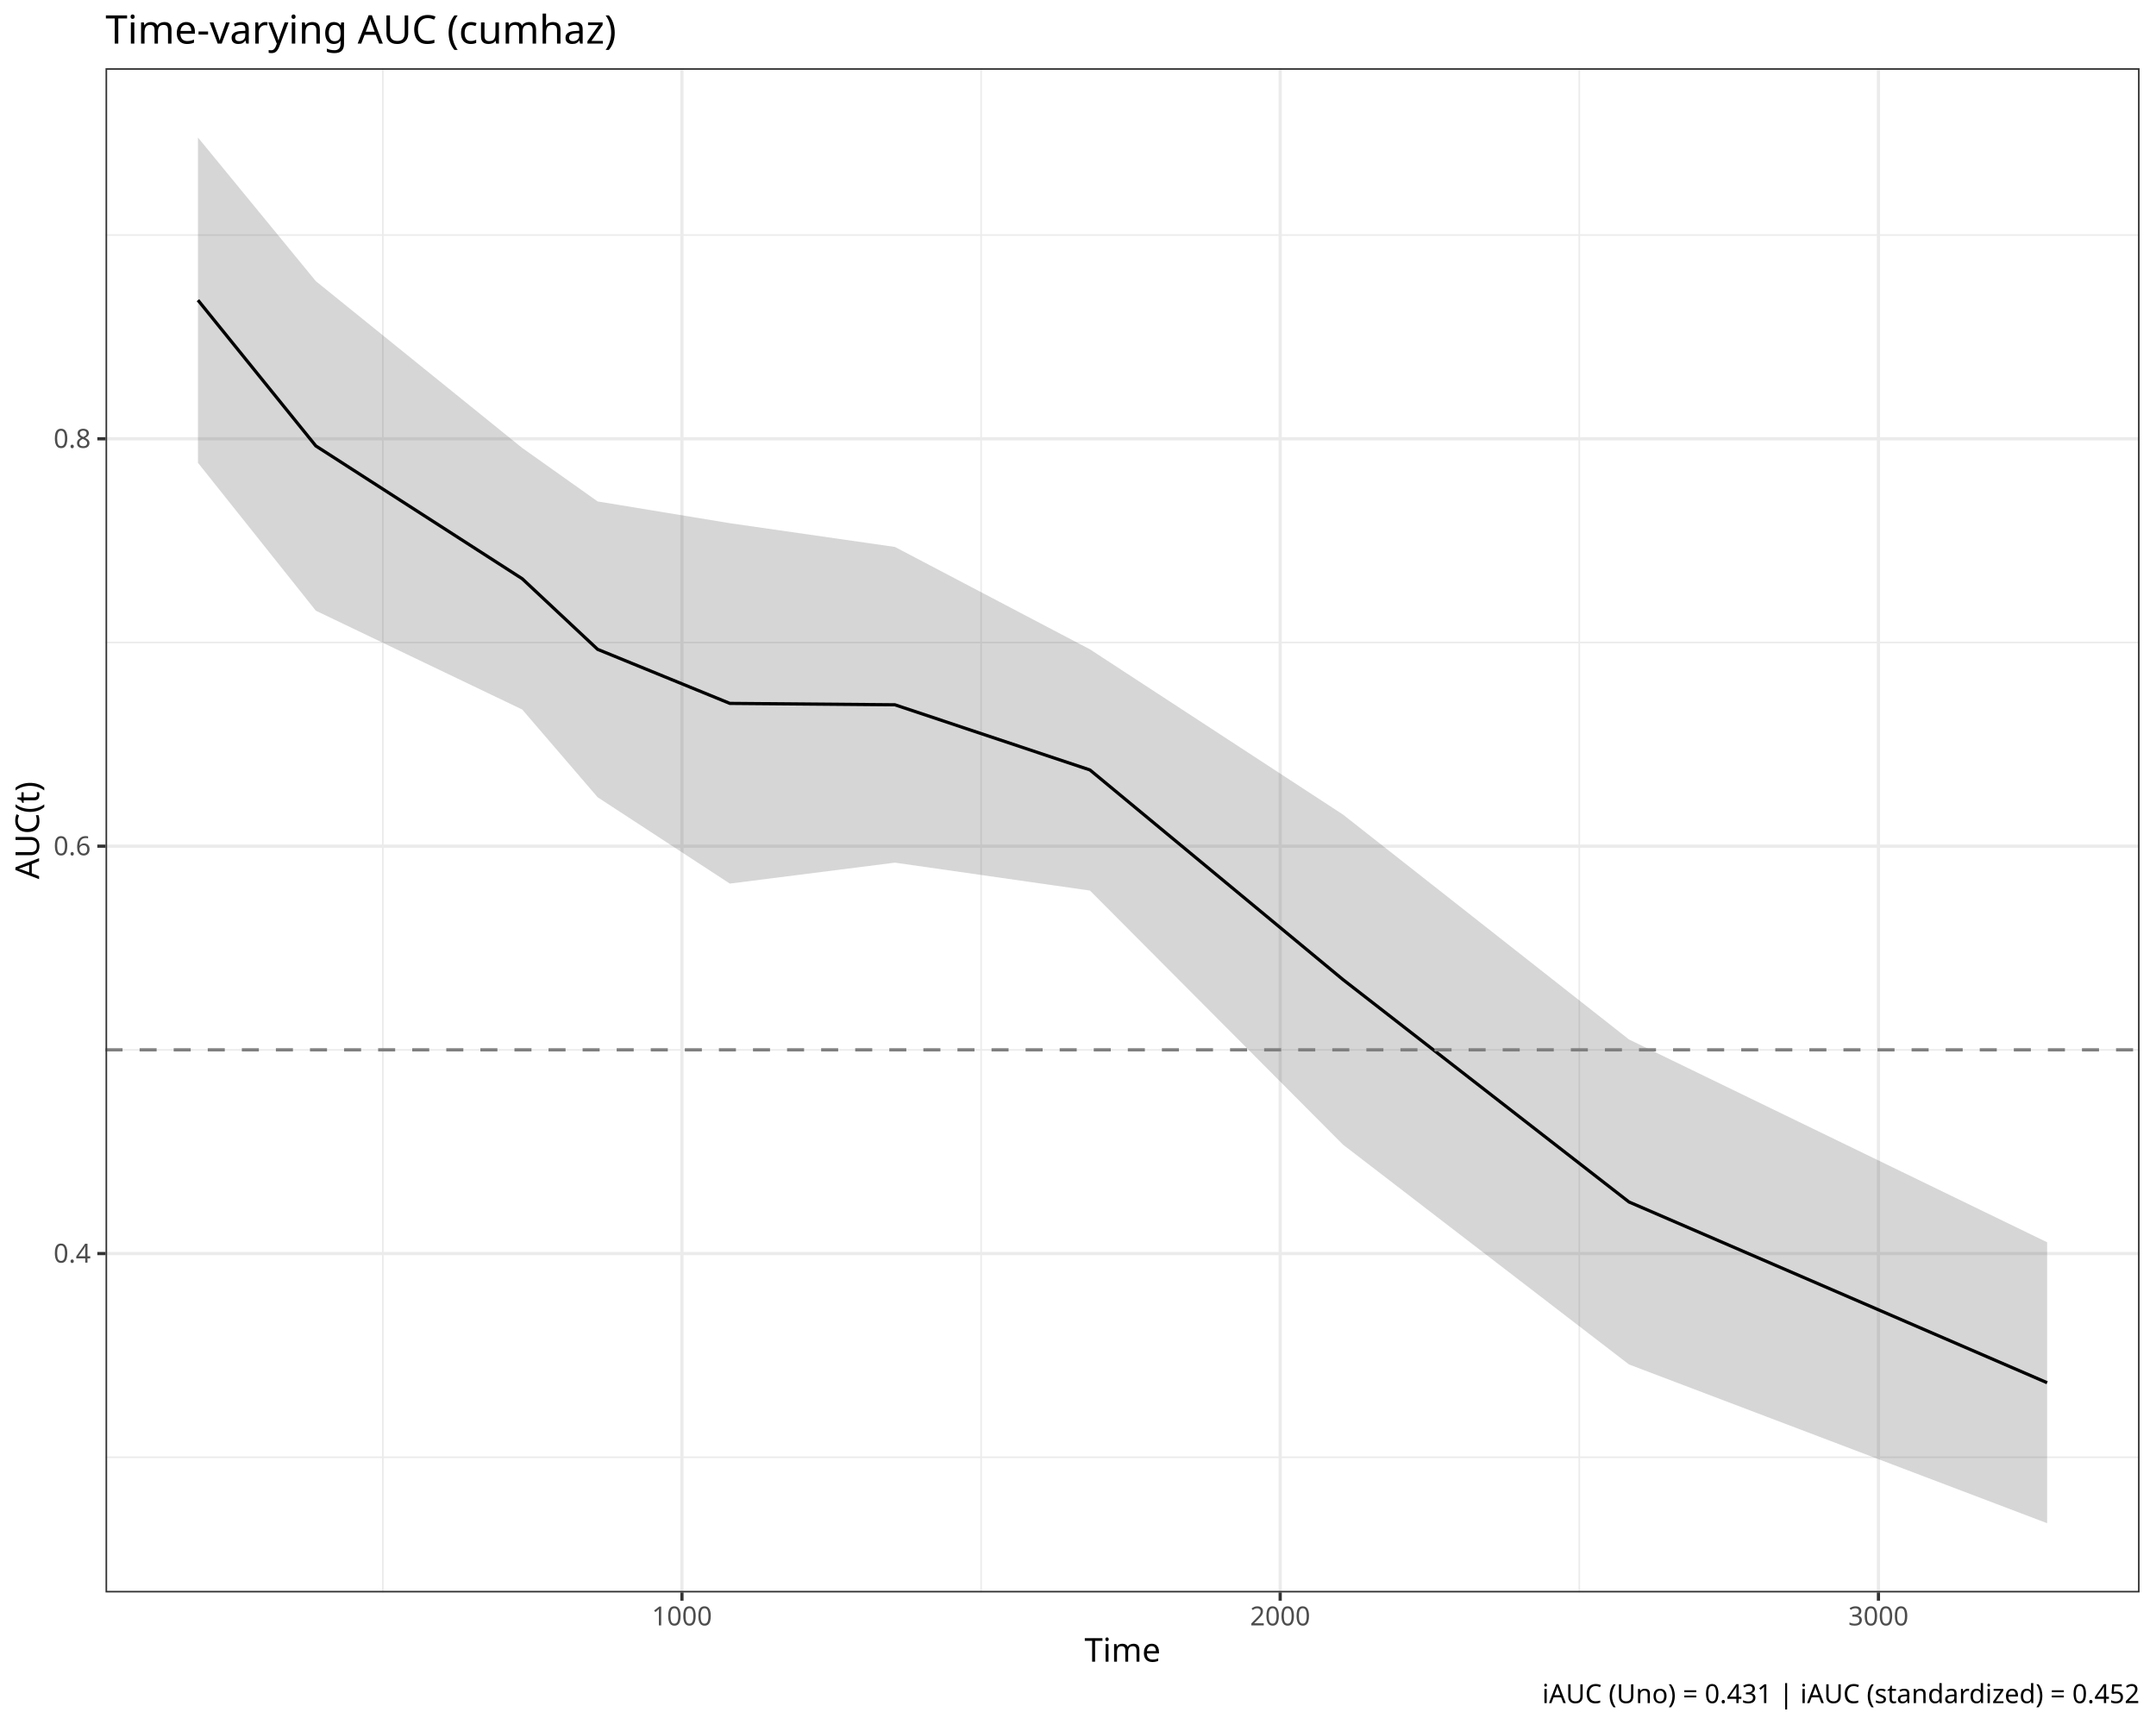
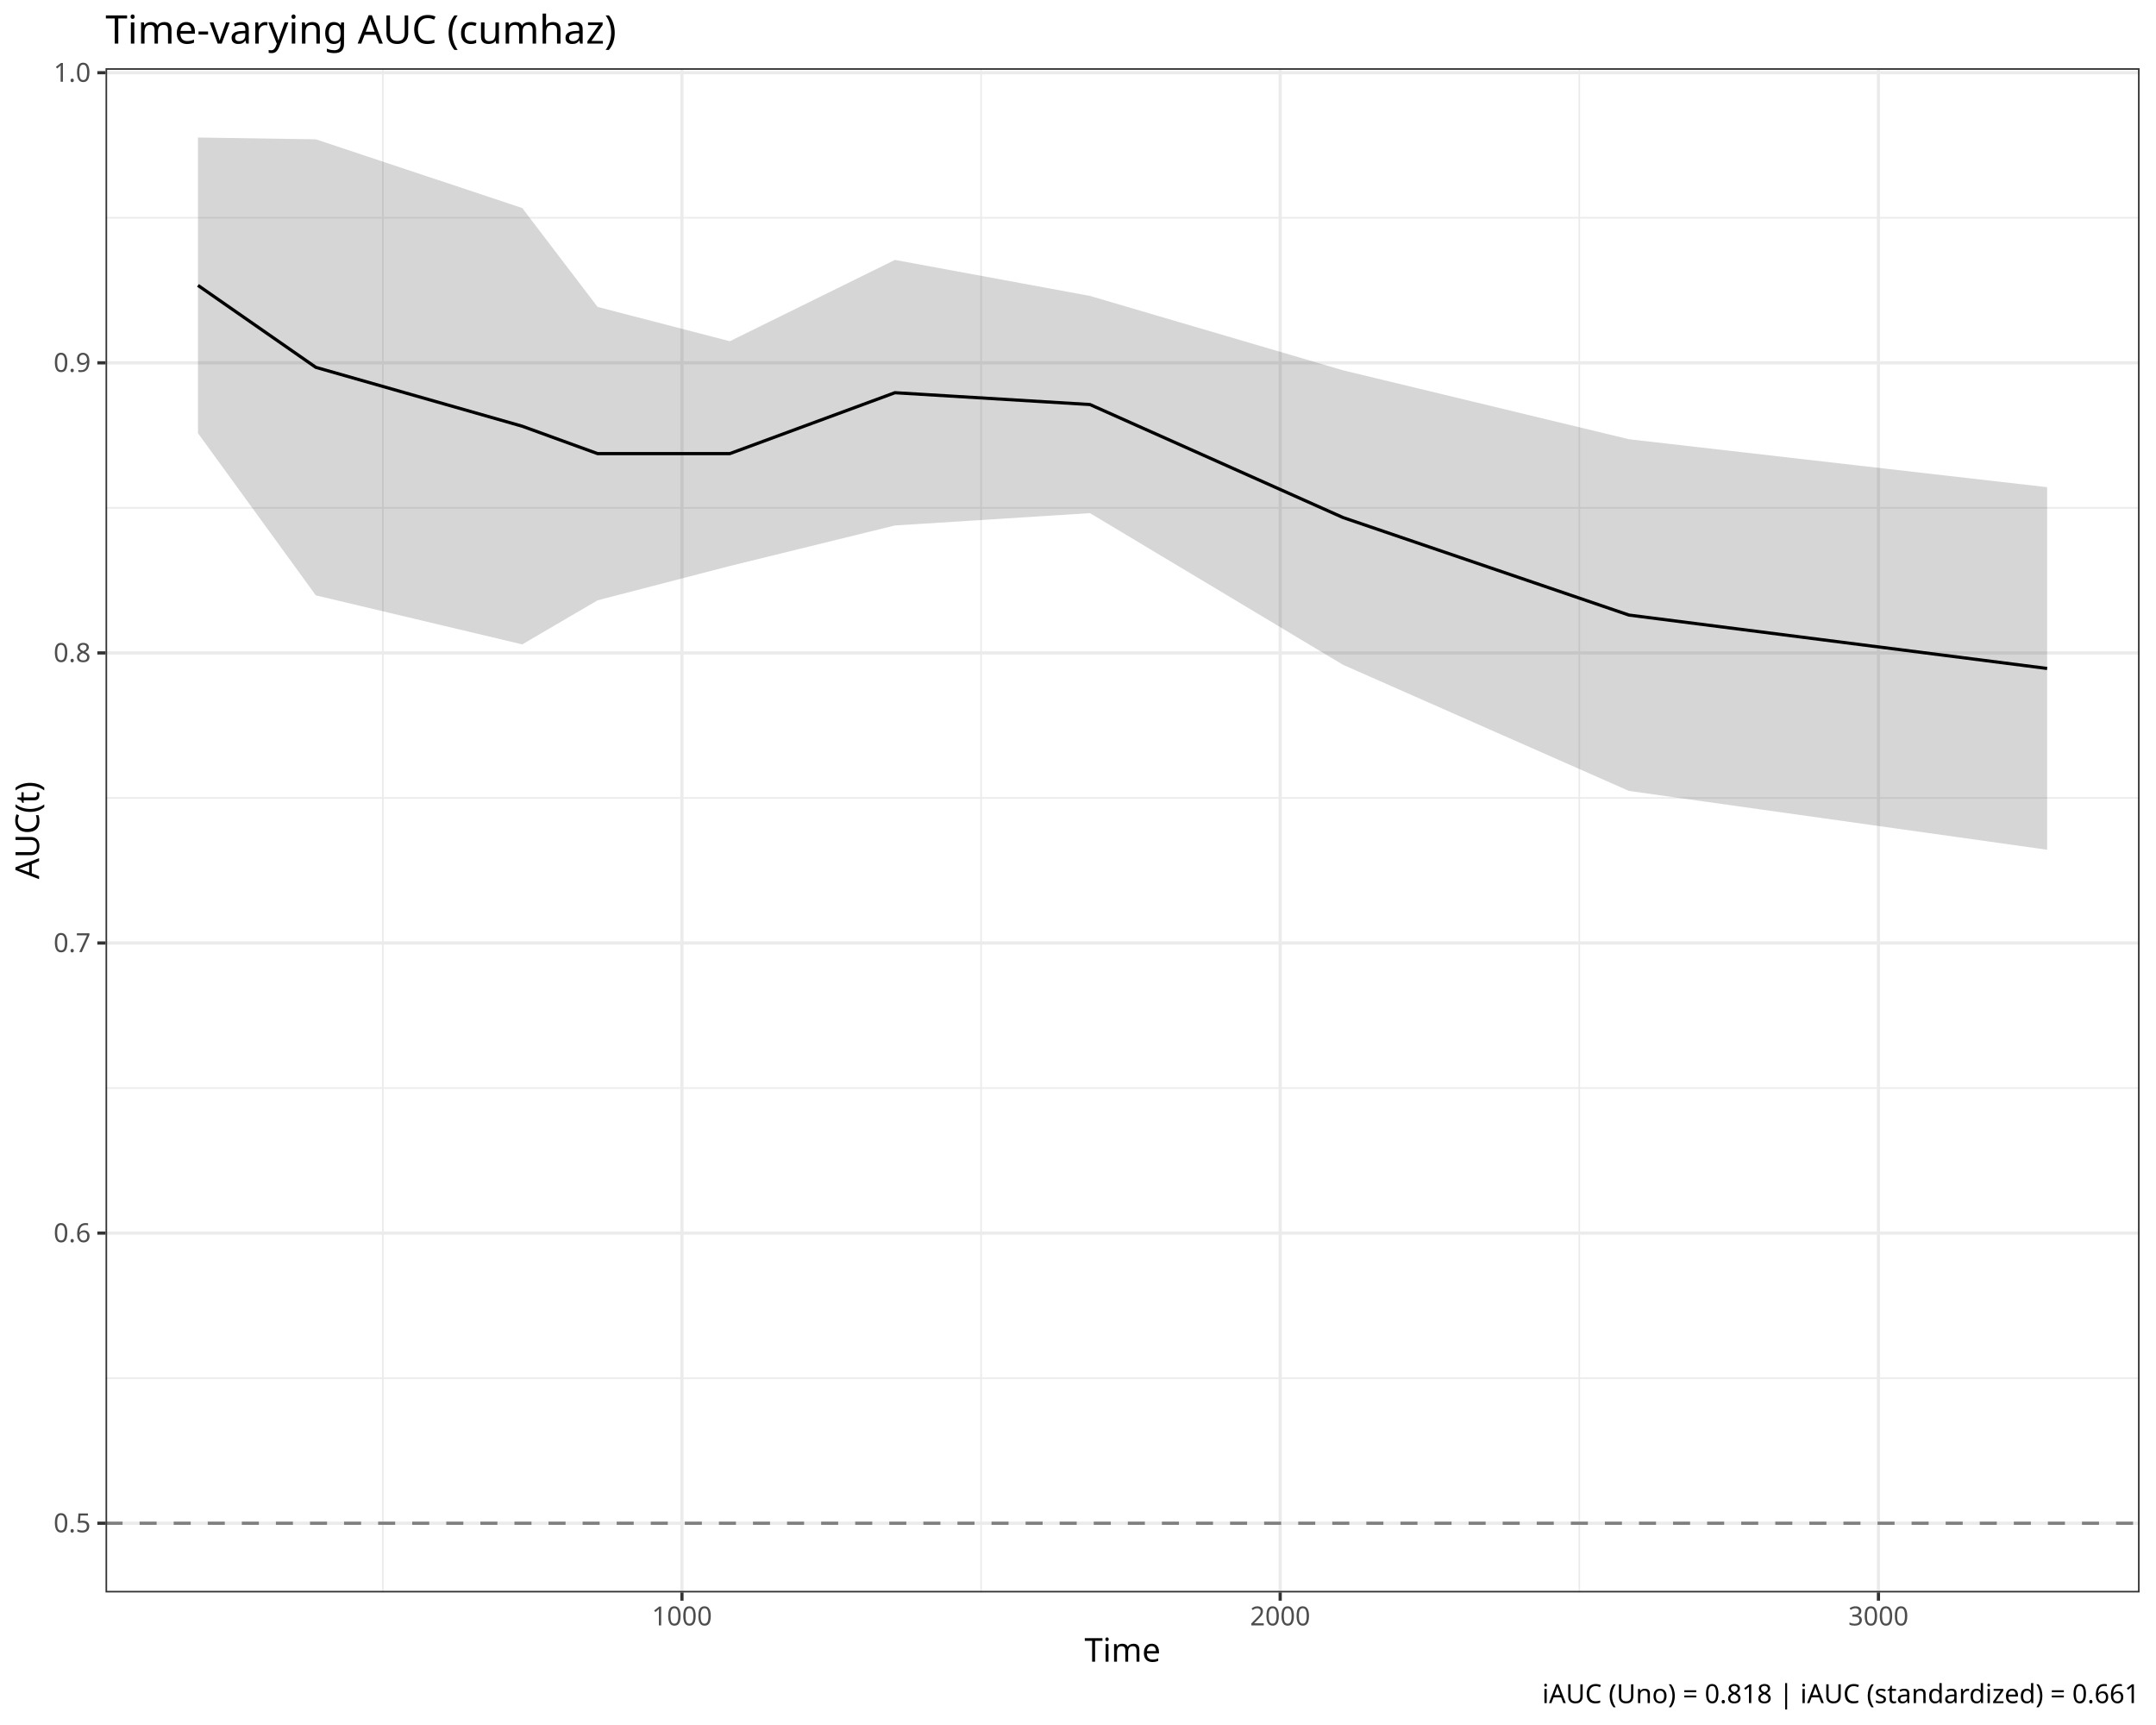
<svg xmlns="http://www.w3.org/2000/svg" class="svglite" data-engine-version="2.0" width="720.00pt" height="576.00pt" viewBox="0 0 720.00 576.00">
  <defs>
    <style type="text/css">
    .svglite line, .svglite polyline, .svglite polygon, .svglite path, .svglite rect, .svglite circle {
      fill: none;
      stroke: #000000;
      stroke-linecap: round;
      stroke-linejoin: round;
      stroke-miterlimit: 10.00;
    }
  </style>
  </defs>
  <rect width="100%" height="100%" style="stroke: none; fill: #FFFFFF;" />
  <defs>
    <clipPath id="cpMC4wMHw3MjAuMDB8MC4wMHw1NzYuMDA=">
      <rect x="0.00" y="0.00" width="720.00" height="576.00" />
    </clipPath>
  </defs>
  <g clip-path="url(#cpMC4wMHw3MjAuMDB8MC4wMHw1NzYuMDA=)">
    <rect x="0.00" y="0.00" width="720.00" height="576.00" style="stroke-width: 1.07; stroke: #FFFFFF; fill: #FFFFFF;" />
  </g>
  <defs>
    <clipPath id="cpMzUuMjR8NzE0LjUyfDIyLjc4fDUzMS43NQ==">
      <rect x="35.24" y="22.78" width="679.28" height="508.97" />
    </clipPath>
  </defs>
  <g clip-path="url(#cpMzUuMjR8NzE0LjUyfDIyLjc4fDUzMS43NQ==)">
    <rect x="35.24" y="22.78" width="679.28" height="508.97" style="stroke-width: 1.07; stroke: none; fill: #FFFFFF;" />
-     <polyline points="35.24,486.60 714.52,486.60 " style="stroke-width: 0.53; stroke: #EBEBEB; stroke-linecap: butt;" />
-     <polyline points="35.24,350.56 714.52,350.56 " style="stroke-width: 0.53; stroke: #EBEBEB; stroke-linecap: butt;" />
-     <polyline points="35.24,214.53 714.52,214.53 " style="stroke-width: 0.53; stroke: #EBEBEB; stroke-linecap: butt;" />
-     <polyline points="35.24,78.49 714.52,78.49 " style="stroke-width: 0.53; stroke: #EBEBEB; stroke-linecap: butt;" />
+     <polyline points="35.24,460.18 714.52,460.18 " style="stroke-width: 0.53; stroke: #EBEBEB; stroke-linecap: butt;" />
+     <polyline points="35.24,363.31 714.52,363.31 " style="stroke-width: 0.53; stroke: #EBEBEB; stroke-linecap: butt;" />
+     <polyline points="35.24,266.45 714.52,266.45 " style="stroke-width: 0.53; stroke: #EBEBEB; stroke-linecap: butt;" />
+     <polyline points="35.24,169.58 714.52,169.58 " style="stroke-width: 0.53; stroke: #EBEBEB; stroke-linecap: butt;" />
+     <polyline points="35.24,72.71 714.52,72.71 " style="stroke-width: 0.53; stroke: #EBEBEB; stroke-linecap: butt;" />
    <polyline points="127.85,531.75 127.85,22.78 " style="stroke-width: 0.53; stroke: #EBEBEB; stroke-linecap: butt;" />
    <polyline points="327.63,531.75 327.63,22.78 " style="stroke-width: 0.53; stroke: #EBEBEB; stroke-linecap: butt;" />
    <polyline points="527.41,531.75 527.41,22.78 " style="stroke-width: 0.53; stroke: #EBEBEB; stroke-linecap: butt;" />
-     <polyline points="35.24,418.58 714.52,418.58 " style="stroke-width: 1.07; stroke: #EBEBEB; stroke-linecap: butt;" />
-     <polyline points="35.24,282.55 714.52,282.55 " style="stroke-width: 1.07; stroke: #EBEBEB; stroke-linecap: butt;" />
-     <polyline points="35.24,146.51 714.52,146.51 " style="stroke-width: 1.07; stroke: #EBEBEB; stroke-linecap: butt;" />
+     <polyline points="35.24,508.62 714.52,508.62 " style="stroke-width: 1.07; stroke: #EBEBEB; stroke-linecap: butt;" />
+     <polyline points="35.24,411.75 714.52,411.75 " style="stroke-width: 1.07; stroke: #EBEBEB; stroke-linecap: butt;" />
+     <polyline points="35.24,314.88 714.52,314.88 " style="stroke-width: 1.07; stroke: #EBEBEB; stroke-linecap: butt;" />
+     <polyline points="35.24,218.01 714.52,218.01 " style="stroke-width: 1.07; stroke: #EBEBEB; stroke-linecap: butt;" />
+     <polyline points="35.24,121.15 714.52,121.15 " style="stroke-width: 1.07; stroke: #EBEBEB; stroke-linecap: butt;" />
+     <polyline points="35.24,24.28 714.52,24.28 " style="stroke-width: 1.07; stroke: #EBEBEB; stroke-linecap: butt;" />
    <polyline points="227.74,531.75 227.74,22.78 " style="stroke-width: 1.07; stroke: #EBEBEB; stroke-linecap: butt;" />
    <polyline points="427.52,531.75 427.52,22.78 " style="stroke-width: 1.07; stroke: #EBEBEB; stroke-linecap: butt;" />
    <polyline points="627.31,531.75 627.31,22.78 " style="stroke-width: 1.07; stroke: #EBEBEB; stroke-linecap: butt;" />
-     <polygon points="66.11,45.92 105.47,93.88 174.40,149.58 199.57,167.43 243.72,174.70 298.86,182.63 363.99,216.82 448.50,272.00 544.00,347.09 683.64,414.81 683.64,508.62 544.00,455.61 448.50,382.22 363.99,297.37 298.86,288.05 243.72,295.04 199.57,266.21 174.40,236.92 105.47,203.92 66.11,154.54 " style="stroke-width: 0.00; stroke: none; stroke-linecap: butt; fill: #333333; fill-opacity: 0.20;" />
-     <polyline points="66.11,45.92 105.47,93.88 174.40,149.58 199.57,167.43 243.72,174.70 298.86,182.63 363.99,216.82 448.50,272.00 544.00,347.09 683.64,414.81 " style="stroke-width: 1.07; stroke: none; stroke-linecap: butt;" />
-     <polyline points="683.64,508.62 544.00,455.61 448.50,382.22 363.99,297.37 298.86,288.05 243.72,295.04 199.57,266.21 174.40,236.92 105.47,203.92 66.11,154.54 " style="stroke-width: 1.07; stroke: none; stroke-linecap: butt;" />
-     <polyline points="66.11,100.23 105.47,148.90 174.40,193.25 199.57,216.82 243.72,234.87 298.86,235.34 363.99,257.10 448.50,327.11 544.00,401.35 683.64,461.71 " style="stroke-width: 1.07; stroke-linecap: butt;" />
-     <line x1="35.24" y1="350.56" x2="714.52" y2="350.56" style="stroke-width: 1.07; stroke: #7F7F7F; stroke-dasharray: 5.69,5.69; stroke-linecap: butt;" />
+     <polygon points="66.11,45.92 105.47,46.52 174.40,69.47 199.57,102.49 243.72,113.94 298.86,86.79 363.99,98.81 448.50,123.65 544.00,146.67 683.64,162.68 683.64,283.74 544.00,264.10 448.50,221.98 363.99,171.34 298.86,175.46 243.72,189.00 199.57,200.45 174.40,215.17 105.47,198.80 66.11,144.66 " style="stroke-width: 0.00; stroke: none; stroke-linecap: butt; fill: #333333; fill-opacity: 0.20;" />
+     <polyline points="66.11,45.92 105.47,46.52 174.40,69.47 199.57,102.49 243.72,113.94 298.86,86.79 363.99,98.81 448.50,123.65 544.00,146.67 683.64,162.68 " style="stroke-width: 1.07; stroke: none; stroke-linecap: butt;" />
+     <polyline points="683.64,283.74 544.00,264.10 448.50,221.98 363.99,171.34 298.86,175.46 243.72,189.00 199.57,200.45 174.40,215.17 105.47,198.80 66.11,144.66 " style="stroke-width: 1.07; stroke: none; stroke-linecap: butt;" />
+     <polyline points="66.11,95.29 105.47,122.66 174.40,142.32 199.57,151.47 243.72,151.47 298.86,131.13 363.99,135.08 448.50,172.81 544.00,205.38 683.64,223.21 " style="stroke-width: 1.07; stroke-linecap: butt;" />
+     <line x1="35.24" y1="508.62" x2="714.52" y2="508.62" style="stroke-width: 1.07; stroke: #7F7F7F; stroke-dasharray: 5.69,5.69; stroke-linecap: butt;" />
    <rect x="35.24" y="22.78" width="679.28" height="508.97" style="stroke-width: 1.07; stroke: #333333;" />
  </g>
  <g clip-path="url(#cpMC4wMHw3MjAuMDB8MC4wMHw1NzYuMDA=)">
-     <text x="30.31" y="421.61" text-anchor="end" style="font-size: 8.80px; fill: #4D4D4D; font-family: sans;" textLength="12.23px" lengthAdjust="spacingAndGlyphs">0.4</text>
-     <text x="30.31" y="285.57" text-anchor="end" style="font-size: 8.80px; fill: #4D4D4D; font-family: sans;" textLength="12.23px" lengthAdjust="spacingAndGlyphs">0.6</text>
-     <text x="30.31" y="149.54" text-anchor="end" style="font-size: 8.80px; fill: #4D4D4D; font-family: sans;" textLength="12.23px" lengthAdjust="spacingAndGlyphs">0.8</text>
-     <polyline points="32.50,418.58 35.24,418.58 " style="stroke-width: 1.07; stroke: #333333; stroke-linecap: butt;" />
-     <polyline points="32.50,282.55 35.24,282.55 " style="stroke-width: 1.07; stroke: #333333; stroke-linecap: butt;" />
-     <polyline points="32.50,146.51 35.24,146.51 " style="stroke-width: 1.07; stroke: #333333; stroke-linecap: butt;" />
+     <text x="30.31" y="511.64" text-anchor="end" style="font-size: 8.80px; fill: #4D4D4D; font-family: sans;" textLength="12.23px" lengthAdjust="spacingAndGlyphs">0.5</text>
+     <text x="30.31" y="414.78" text-anchor="end" style="font-size: 8.80px; fill: #4D4D4D; font-family: sans;" textLength="12.23px" lengthAdjust="spacingAndGlyphs">0.6</text>
+     <text x="30.31" y="317.91" text-anchor="end" style="font-size: 8.80px; fill: #4D4D4D; font-family: sans;" textLength="12.23px" lengthAdjust="spacingAndGlyphs">0.7</text>
+     <text x="30.31" y="221.04" text-anchor="end" style="font-size: 8.80px; fill: #4D4D4D; font-family: sans;" textLength="12.23px" lengthAdjust="spacingAndGlyphs">0.8</text>
+     <text x="30.31" y="124.17" text-anchor="end" style="font-size: 8.80px; fill: #4D4D4D; font-family: sans;" textLength="12.23px" lengthAdjust="spacingAndGlyphs">0.9</text>
+     <text x="30.31" y="27.31" text-anchor="end" style="font-size: 8.80px; fill: #4D4D4D; font-family: sans;" textLength="12.23px" lengthAdjust="spacingAndGlyphs">1.0</text>
+     <polyline points="32.50,508.62 35.24,508.62 " style="stroke-width: 1.07; stroke: #333333; stroke-linecap: butt;" />
+     <polyline points="32.50,411.75 35.24,411.75 " style="stroke-width: 1.07; stroke: #333333; stroke-linecap: butt;" />
+     <polyline points="32.50,314.88 35.24,314.88 " style="stroke-width: 1.07; stroke: #333333; stroke-linecap: butt;" />
+     <polyline points="32.50,218.01 35.24,218.01 " style="stroke-width: 1.07; stroke: #333333; stroke-linecap: butt;" />
+     <polyline points="32.50,121.15 35.24,121.15 " style="stroke-width: 1.07; stroke: #333333; stroke-linecap: butt;" />
+     <polyline points="32.50,24.28 35.24,24.28 " style="stroke-width: 1.07; stroke: #333333; stroke-linecap: butt;" />
    <polyline points="227.74,534.49 227.74,531.75 " style="stroke-width: 1.07; stroke: #333333; stroke-linecap: butt;" />
    <polyline points="427.52,534.49 427.52,531.75 " style="stroke-width: 1.07; stroke: #333333; stroke-linecap: butt;" />
    <polyline points="627.31,534.49 627.31,531.75 " style="stroke-width: 1.07; stroke: #333333; stroke-linecap: butt;" />
    <text x="227.74" y="542.74" text-anchor="middle" style="font-size: 8.80px; fill: #4D4D4D; font-family: sans;" textLength="19.58px" lengthAdjust="spacingAndGlyphs">1000</text>
    <text x="427.52" y="542.74" text-anchor="middle" style="font-size: 8.80px; fill: #4D4D4D; font-family: sans;" textLength="19.58px" lengthAdjust="spacingAndGlyphs">2000</text>
    <text x="627.31" y="542.74" text-anchor="middle" style="font-size: 8.80px; fill: #4D4D4D; font-family: sans;" textLength="19.58px" lengthAdjust="spacingAndGlyphs">3000</text>
    <text x="374.88" y="554.87" text-anchor="middle" style="font-size: 11.00px; font-family: sans;" textLength="24.45px" lengthAdjust="spacingAndGlyphs">Time</text>
    <text transform="translate(13.05,277.27) rotate(-90)" text-anchor="middle" style="font-size: 11.00px; font-family: sans;" textLength="33.61px" lengthAdjust="spacingAndGlyphs">AUC(t)</text>
    <text x="35.24" y="14.56" style="font-size: 13.20px; font-family: sans;" textLength="166.53px" lengthAdjust="spacingAndGlyphs">Time-varying AUC (cumhaz)</text>
-     <text x="714.52" y="568.69" text-anchor="end" style="font-size: 8.80px; font-family: sans;" textLength="200.41px" lengthAdjust="spacingAndGlyphs">iAUC (Uno) = 0.431  |  iAUC (standardized) = 0.452</text>
+     <text x="714.52" y="568.69" text-anchor="end" style="font-size: 8.80px; font-family: sans;" textLength="200.41px" lengthAdjust="spacingAndGlyphs">iAUC (Uno) = 0.818  |  iAUC (standardized) = 0.661</text>
  </g>
</svg>
